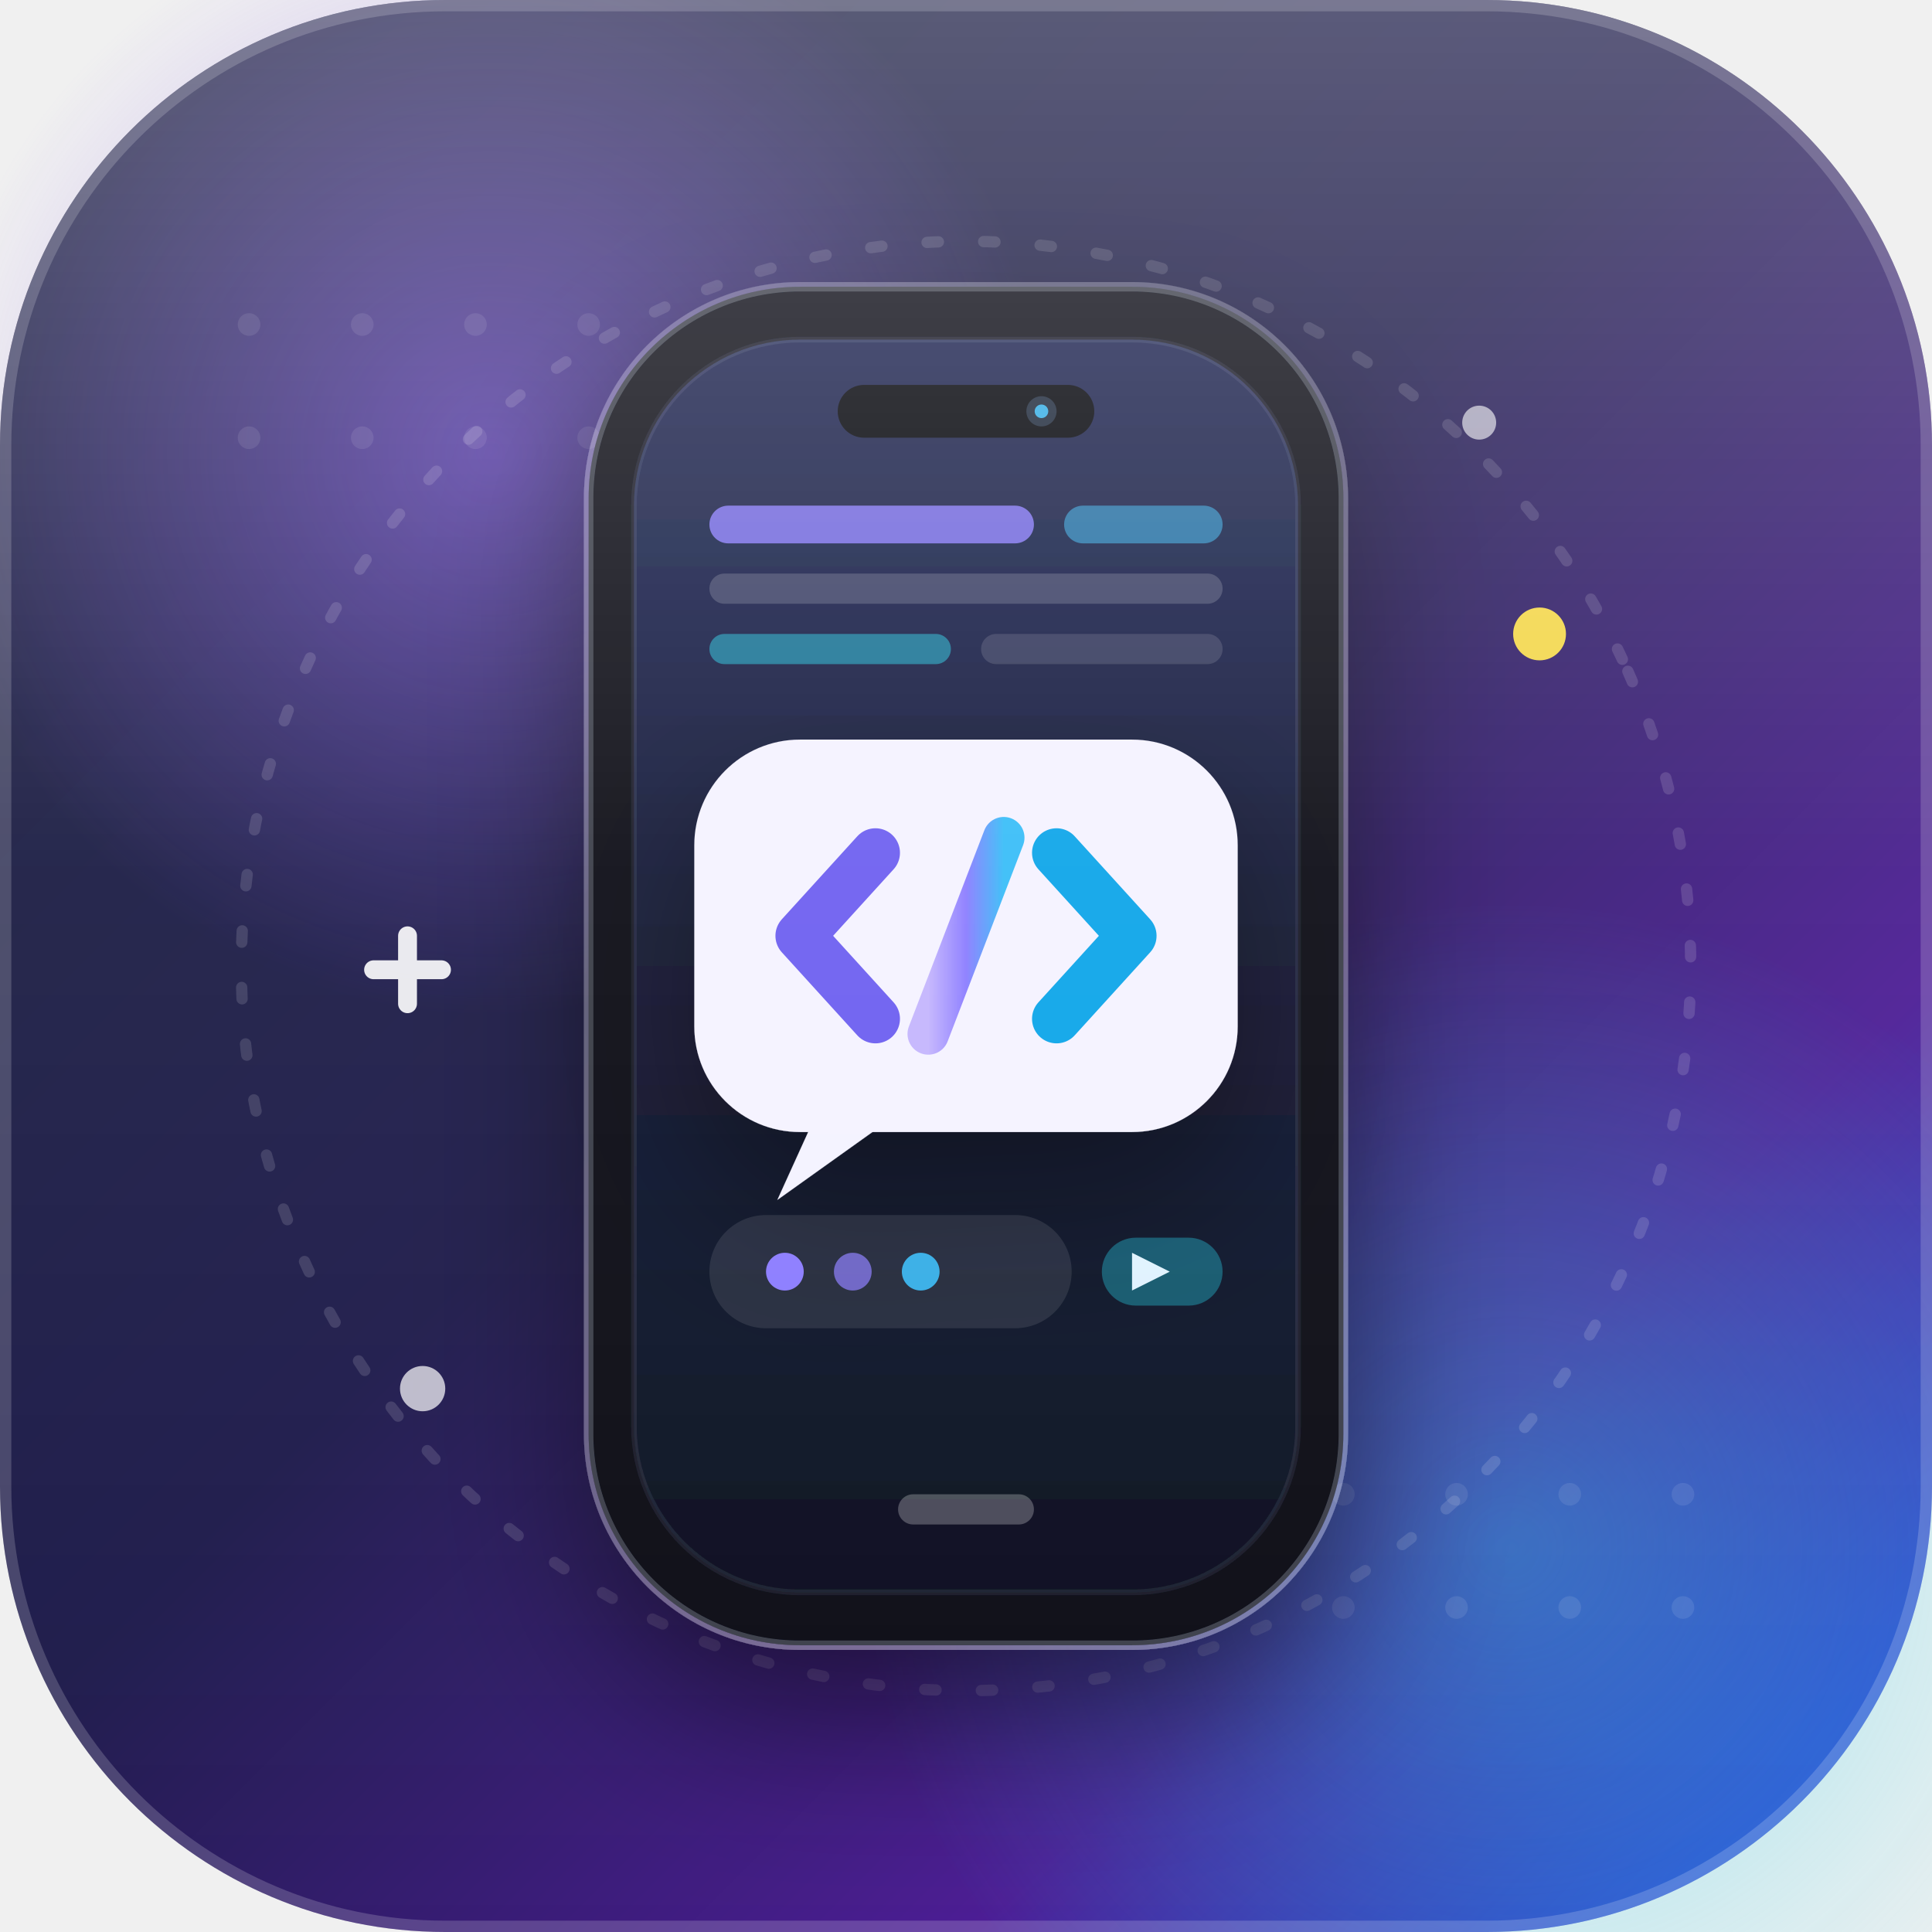
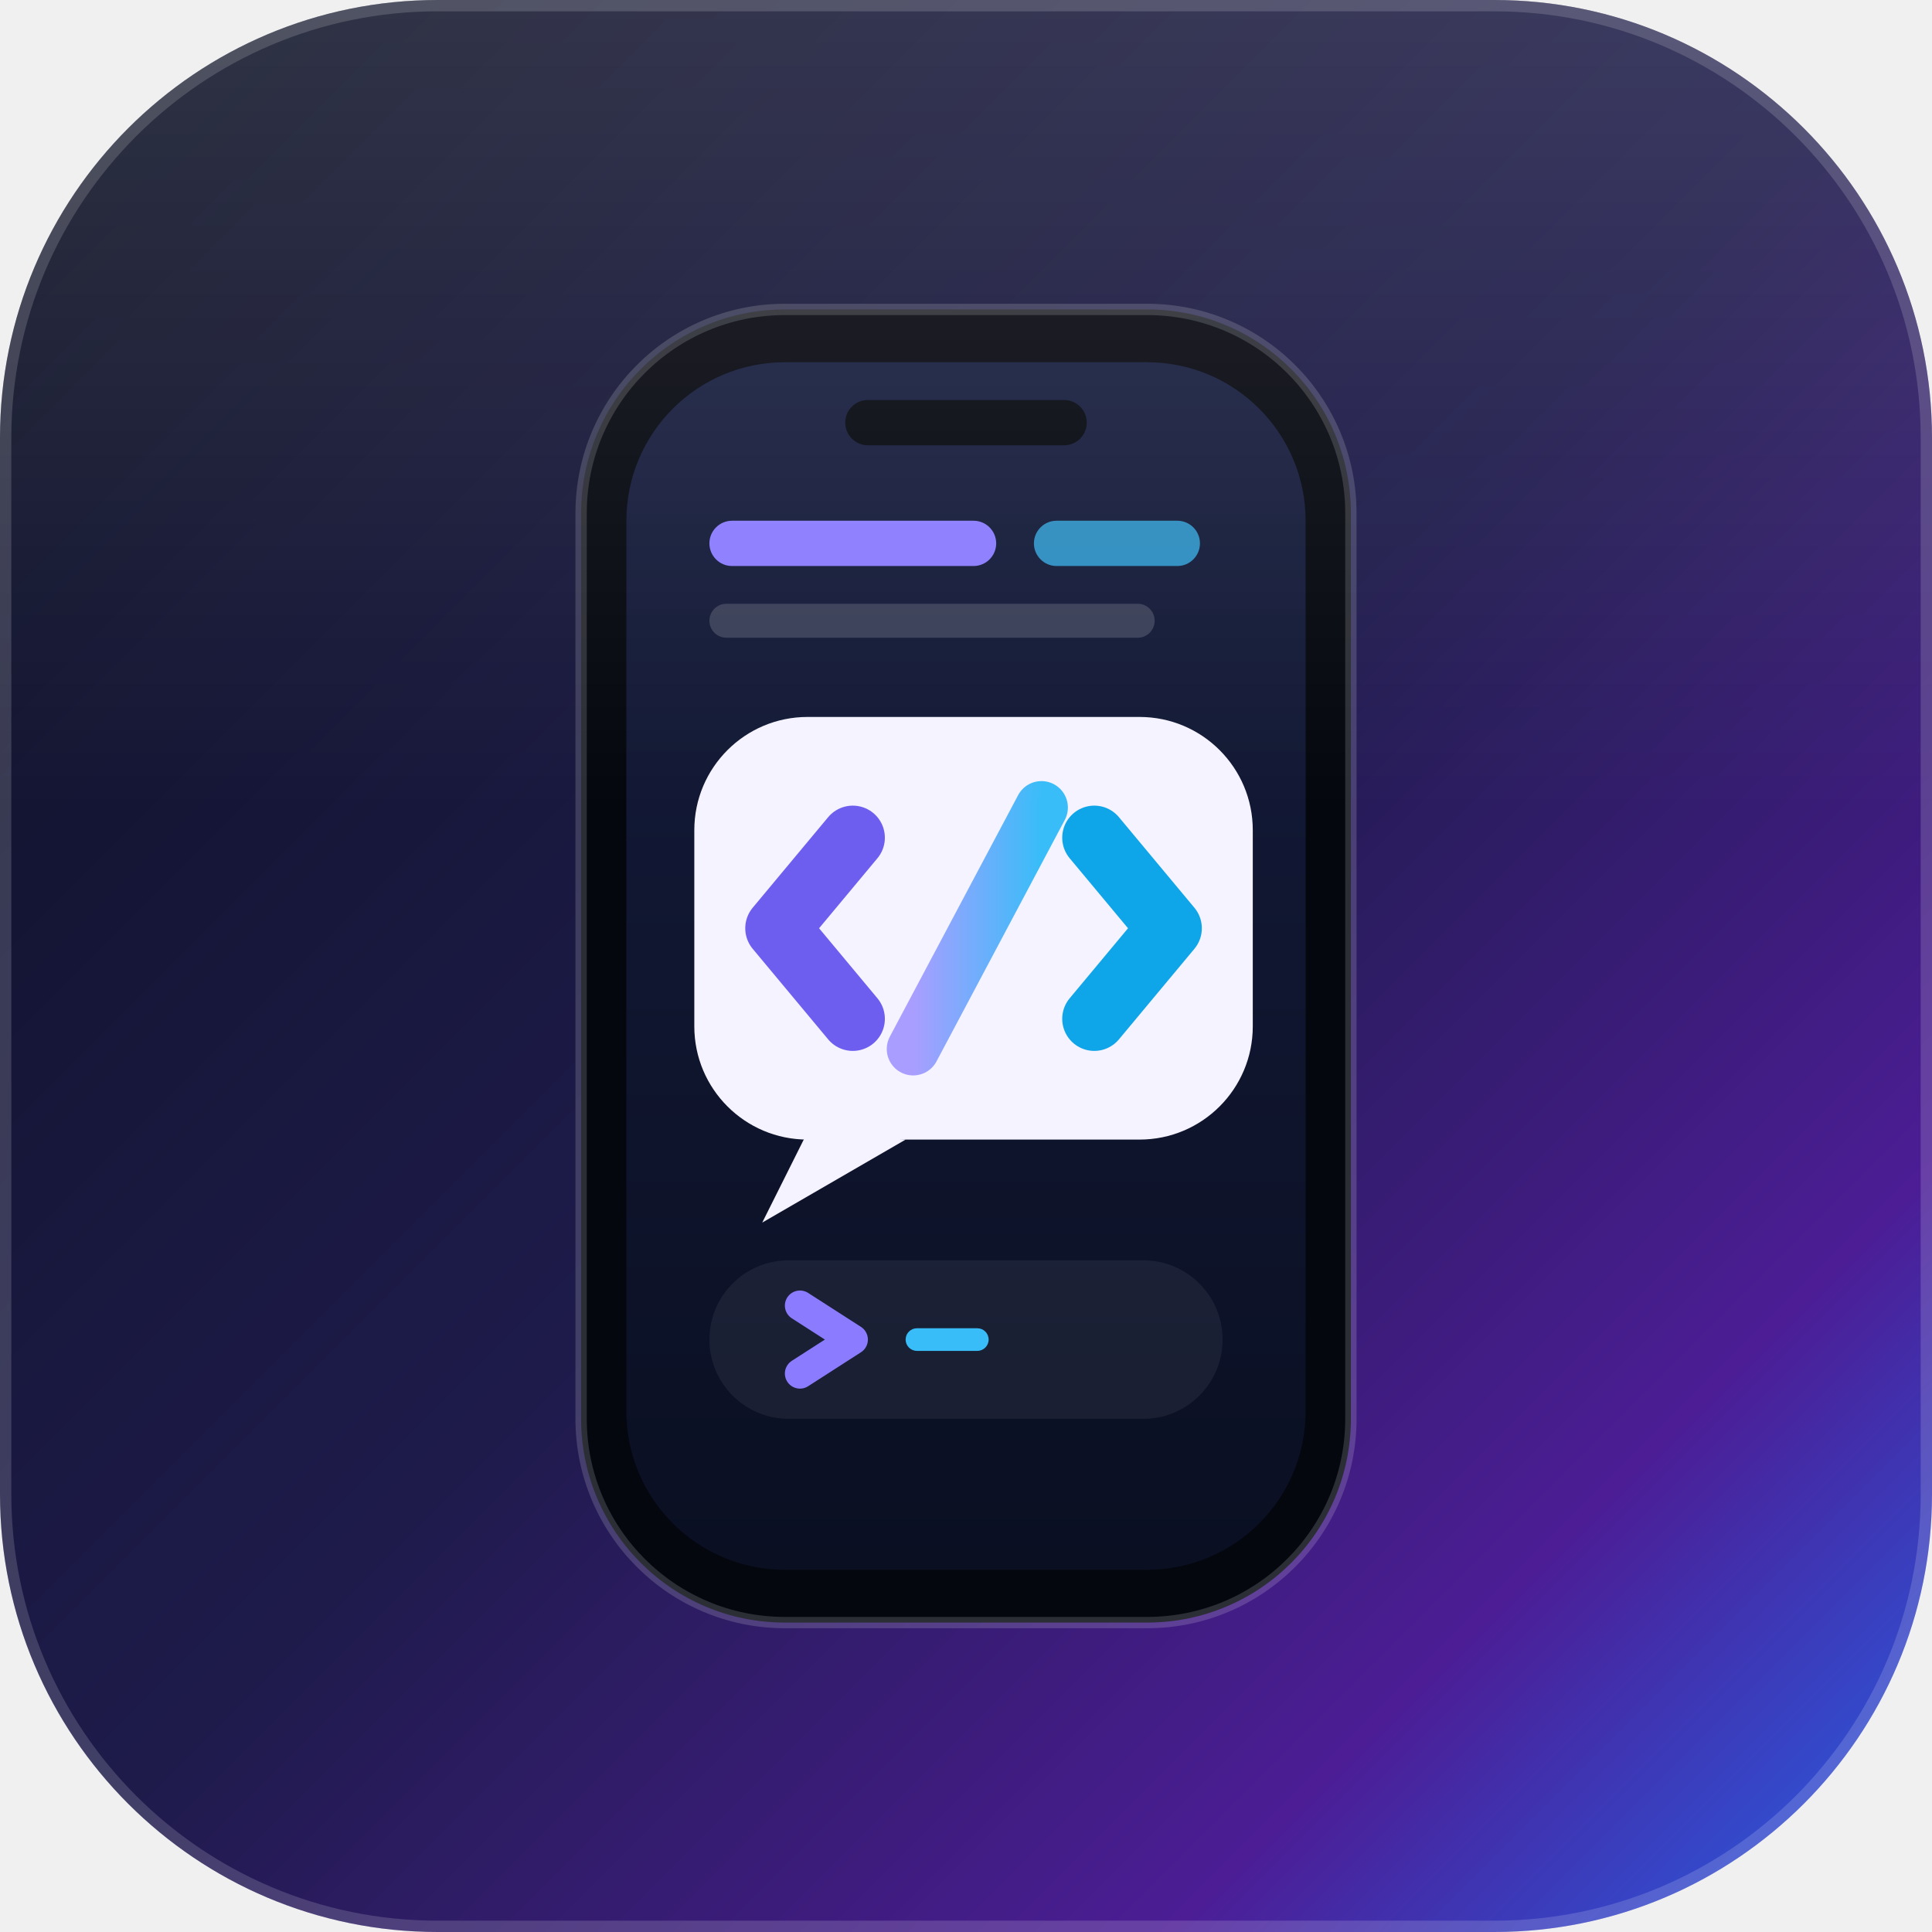
- <svg xmlns="http://www.w3.org/2000/svg" viewBox="0 0 512 512">
+ <svg xmlns="http://www.w3.org/2000/svg" viewBox="0 0 512 512" role="img" aria-label="RemoteCode">
  <defs>
-     <linearGradient id="bg" x1="0" y1="0" x2="1" y2="1">
-       <stop offset="0" stop-color="#141a38" />
-       <stop offset="0.45" stop-color="#1e1b4b" />
-       <stop offset="0.75" stop-color="#4c1d95" />
+     <linearGradient id="tile" x1="0" y1="0" x2="1" y2="1">
+       <stop offset="0" stop-color="#0b1020" />
+       <stop offset="0.5" stop-color="#1e1b4b" />
+       <stop offset="0.8" stop-color="#4c1d95" />
      <stop offset="1" stop-color="#2563eb" />
    </linearGradient>
    <linearGradient id="screen" x1="0" y1="0" x2="0" y2="1">
-       <stop offset="0" stop-color="#1c2350" />
-       <stop offset="1" stop-color="#0b1020" />
+       <stop offset="0" stop-color="#161d3d" />
+       <stop offset="1" stop-color="#0a0f22" />
    </linearGradient>
-     <linearGradient id="codeStroke" x1="0" y1="0" x2="1" y2="0">
-       <stop offset="0" stop-color="#c4b5fd" />
-       <stop offset="0.5" stop-color="#8b7cff" />
+     <linearGradient id="code" x1="0" y1="0" x2="1" y2="0">
+       <stop offset="0" stop-color="#a99eff" />
      <stop offset="1" stop-color="#38bdf8" />
    </linearGradient>
-     <linearGradient id="glass" x1="0" y1="0" x2="0" y2="1">
-       <stop offset="0" stop-color="#ffffff" stop-opacity="0.28" />
-       <stop offset="0.45" stop-color="#ffffff" stop-opacity="0.06" />
-       <stop offset="1" stop-color="#ffffff" stop-opacity="0" />
+     <linearGradient id="sheen" x1="0" y1="0" x2="0" y2="1">
+       <stop offset="0" stop-color="#ffffff" stop-opacity="0.14" />
+       <stop offset="0.42" stop-color="#ffffff" stop-opacity="0" />
    </linearGradient>
-     <radialGradient id="glowViolet" cx="0.5" cy="0.5" r="0.5">
-       <stop offset="0" stop-color="#8b5cf6" stop-opacity="0.55" />
-       <stop offset="1" stop-color="#8b5cf6" stop-opacity="0" />
-     </radialGradient>
-     <radialGradient id="glowCyan" cx="0.5" cy="0.5" r="0.5">
-       <stop offset="0" stop-color="#22d3ee" stop-opacity="0.4" />
-       <stop offset="1" stop-color="#22d3ee" stop-opacity="0" />
-     </radialGradient>
-     <filter id="phoneShadow" x="-40%" y="-20%" width="180%" height="180%">
-       <feDropShadow dx="0" dy="18" stdDeviation="22" flood-color="#000000" flood-opacity="0.55" />
-     </filter>
  </defs>
-   <rect width="512" height="512" rx="118" fill="url(#bg)" />
-   <circle cx="130" cy="120" r="150" fill="url(#glowViolet)" />
-   <circle cx="400" cy="410" r="170" fill="url(#glowCyan)" />
-   <g fill="#ffffff" opacity="0.09">
-     <circle cx="66" cy="86" r="3" />
-     <circle cx="96" cy="86" r="3" />
-     <circle cx="126" cy="86" r="3" />
-     <circle cx="156" cy="86" r="3" />
-     <circle cx="66" cy="116" r="3" />
-     <circle cx="96" cy="116" r="3" />
-     <circle cx="126" cy="116" r="3" />
-     <circle cx="156" cy="116" r="3" />
-     <circle cx="356" cy="396" r="3" />
-     <circle cx="386" cy="396" r="3" />
-     <circle cx="416" cy="396" r="3" />
-     <circle cx="446" cy="396" r="3" />
-     <circle cx="356" cy="426" r="3" />
-     <circle cx="386" cy="426" r="3" />
-     <circle cx="416" cy="426" r="3" />
-     <circle cx="446" cy="426" r="3" />
+   <rect width="512" height="512" rx="116" fill="url(#tile)" />
+   <rect x="154" y="82" width="204" height="348" rx="54" fill="#05070f" stroke="#ffffff" stroke-opacity="0.16" stroke-width="3" />
+   <rect x="166" y="96" width="180" height="320" rx="42" fill="url(#screen)" />
+   <rect x="224" y="106" width="64" height="12" rx="6" fill="#05070f" />
+   <g stroke-linecap="round">
+     <rect x="188" y="138" width="76" height="12" rx="6" fill="#8b7cff" />
+     <rect x="274" y="138" width="44" height="12" rx="6" fill="#38bdf8" opacity="0.7" />
+     <rect x="188" y="160" width="118" height="9" rx="4.5" fill="#ffffff" opacity="0.16" />
  </g>
-   <ellipse cx="256" cy="256" rx="192" ry="192" fill="none" stroke="#ffffff" stroke-opacity="0.14" stroke-width="3" stroke-dasharray="3 12" stroke-linecap="round" transform="rotate(-24 256 256)" />
-   <g filter="url(#phoneShadow)">
-     <rect x="156" y="76" width="200" height="360" rx="56" fill="#080b18" stroke="#ffffff" stroke-opacity="0.22" stroke-width="2.5" />
-     <rect x="168" y="90" width="176" height="332" rx="44" fill="url(#screen)" stroke="#ffffff" stroke-opacity="0.08" stroke-width="1.5" />
+   <rect x="184" y="190" width="148" height="112" rx="30" fill="#f5f3ff" />
+   <path d="M214 300 L202 324 L240 302 Z" fill="#f5f3ff" />
+   <g fill="none" stroke-linecap="round" stroke-linejoin="round">
+     <path d="M226 222 L206 246 L226 270" stroke="#6d5ef0" stroke-width="17" />
+     <path d="M290 222 L310 246 L290 270" stroke="#0ea5e9" stroke-width="17" />
+     <path d="M276 214 L242 278" stroke="url(#code)" stroke-width="14" />
  </g>
-   <rect x="222" y="102" width="68" height="14" rx="7" fill="#000000" opacity="0.85" />
-   <circle cx="276" cy="109" r="4" fill="#1e293b" />
-   <circle cx="276" cy="109" r="1.8" fill="#38bdf8" opacity="0.9" />
-   <g stroke-linecap="round" opacity="0.95">
-     <rect x="188" y="134" width="86" height="10" rx="5" fill="#8b7cff" opacity="0.85" />
-     <rect x="282" y="134" width="42" height="10" rx="5" fill="#38bdf8" opacity="0.55" />
-     <rect x="188" y="152" width="136" height="8" rx="4" fill="#ffffff" opacity="0.18" />
-     <rect x="188" y="168" width="64" height="8" rx="4" fill="#22d3ee" opacity="0.5" />
-     <rect x="260" y="168" width="64" height="8" rx="4" fill="#ffffff" opacity="0.14" />
-   </g>
-   <g filter="url(#phoneShadow)">
-     <rect x="184" y="196" width="144" height="104" rx="28" fill="#f4f2ff" />
-     <path d="M216 296 L206 318 L234 298 Z" fill="#f4f2ff" />
-     <g fill="none" stroke-linecap="round" stroke-linejoin="round" stroke-width="13">
-       <path d="M232 226 L212 248 L232 270" stroke="#6d5ef0" />
-       <path d="M280 226 L300 248 L280 270" stroke="#0ea5e9" />
-       <path d="M266 222 L246 274" stroke="url(#codeStroke)" stroke-width="11" />
-     </g>
-   </g>
-   <g>
-     <rect x="188" y="322" width="96" height="30" rx="15" fill="#ffffff" opacity="0.1" />
-     <circle cx="208" cy="337" r="5" fill="#8b7cff">
-       <animate attributeName="opacity" values="1;0.3;1" dur="1.2s" repeatCount="indefinite" />
-     </circle>
-     <circle cx="226" cy="337" r="5" fill="#8b7cff" opacity="0.7">
-       <animate attributeName="opacity" values="0.7;1;0.7" dur="1.2s" begin="0.2s" repeatCount="indefinite" />
-     </circle>
-     <circle cx="244" cy="337" r="5" fill="#38bdf8" opacity="0.9">
-       <animate attributeName="opacity" values="0.9;0.3;0.9" dur="1.2s" begin="0.4s" repeatCount="indefinite" />
-     </circle>
-     <rect x="292" y="328" width="32" height="18" rx="9" fill="#22d3ee" opacity="0.35" />
-     <path d="M300 332 L310 337 L300 342 Z" fill="#e0f2fe" />
-   </g>
-   <rect x="238" y="396" width="36" height="8" rx="4" fill="#ffffff" opacity="0.25" />
-   <g stroke="#ffffff" stroke-linecap="round" opacity="0.9">
-     <path d="M108 248 v18 M99 257 h18" stroke-width="5" />
-   </g>
-   <circle cx="408" cy="168" r="7" fill="#fde047" opacity="0.95" />
-   <circle cx="112" cy="368" r="6" fill="#ffffff" opacity="0.7" />
-   <circle cx="392" cy="112" r="4.5" fill="#ffffff" opacity="0.6" />
-   <rect width="512" height="512" rx="118" fill="url(#glass)" />
-   <rect x="1.5" y="1.5" width="509" height="509" rx="116.5" fill="none" stroke="#ffffff" stroke-opacity="0.18" stroke-width="3" />
+   <rect x="188" y="334" width="136" height="42" rx="21" fill="#ffffff" opacity="0.06" />
+   <path d="M212 346 L226 355 L212 364" fill="none" stroke="#8b7cff" stroke-width="8" stroke-linecap="round" stroke-linejoin="round" />
+   <rect x="240" y="352" width="22" height="6" rx="3" fill="#38bdf8" />
+   <rect width="512" height="512" rx="116" fill="url(#sheen)" />
+   <rect x="1.5" y="1.5" width="509" height="509" rx="114.5" fill="none" stroke="#ffffff" stroke-opacity="0.16" stroke-width="3" />
</svg>
